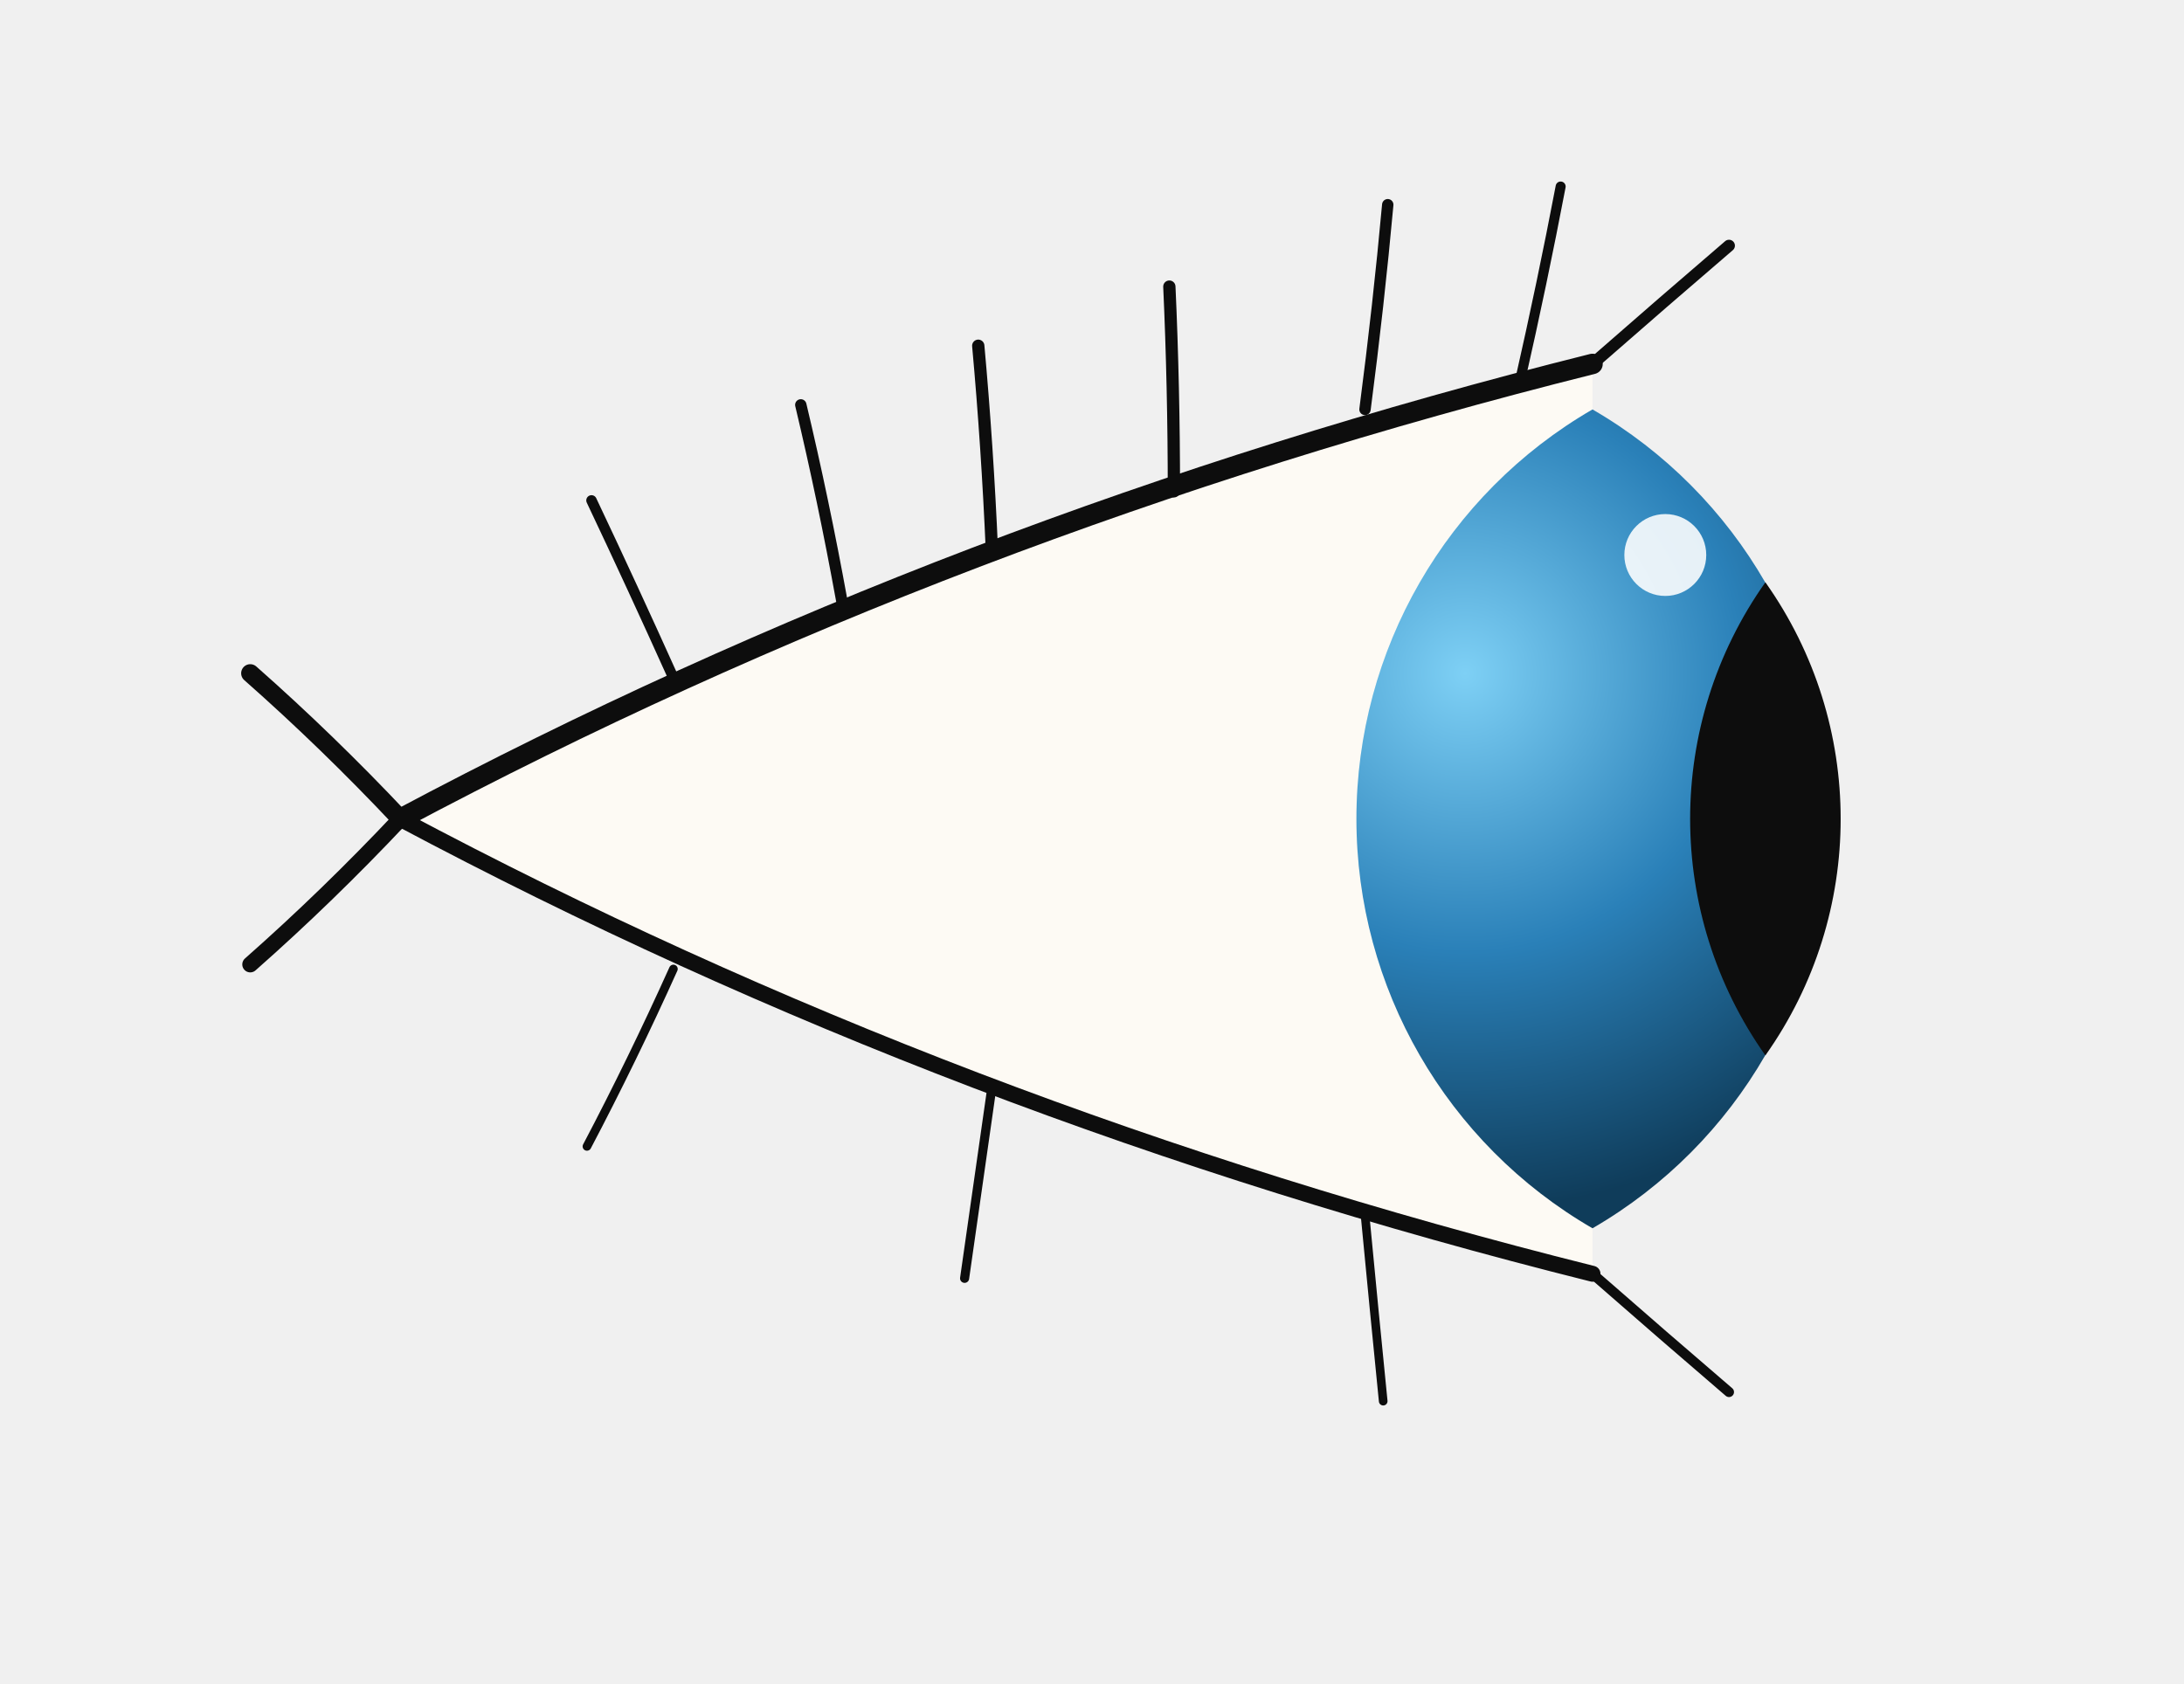
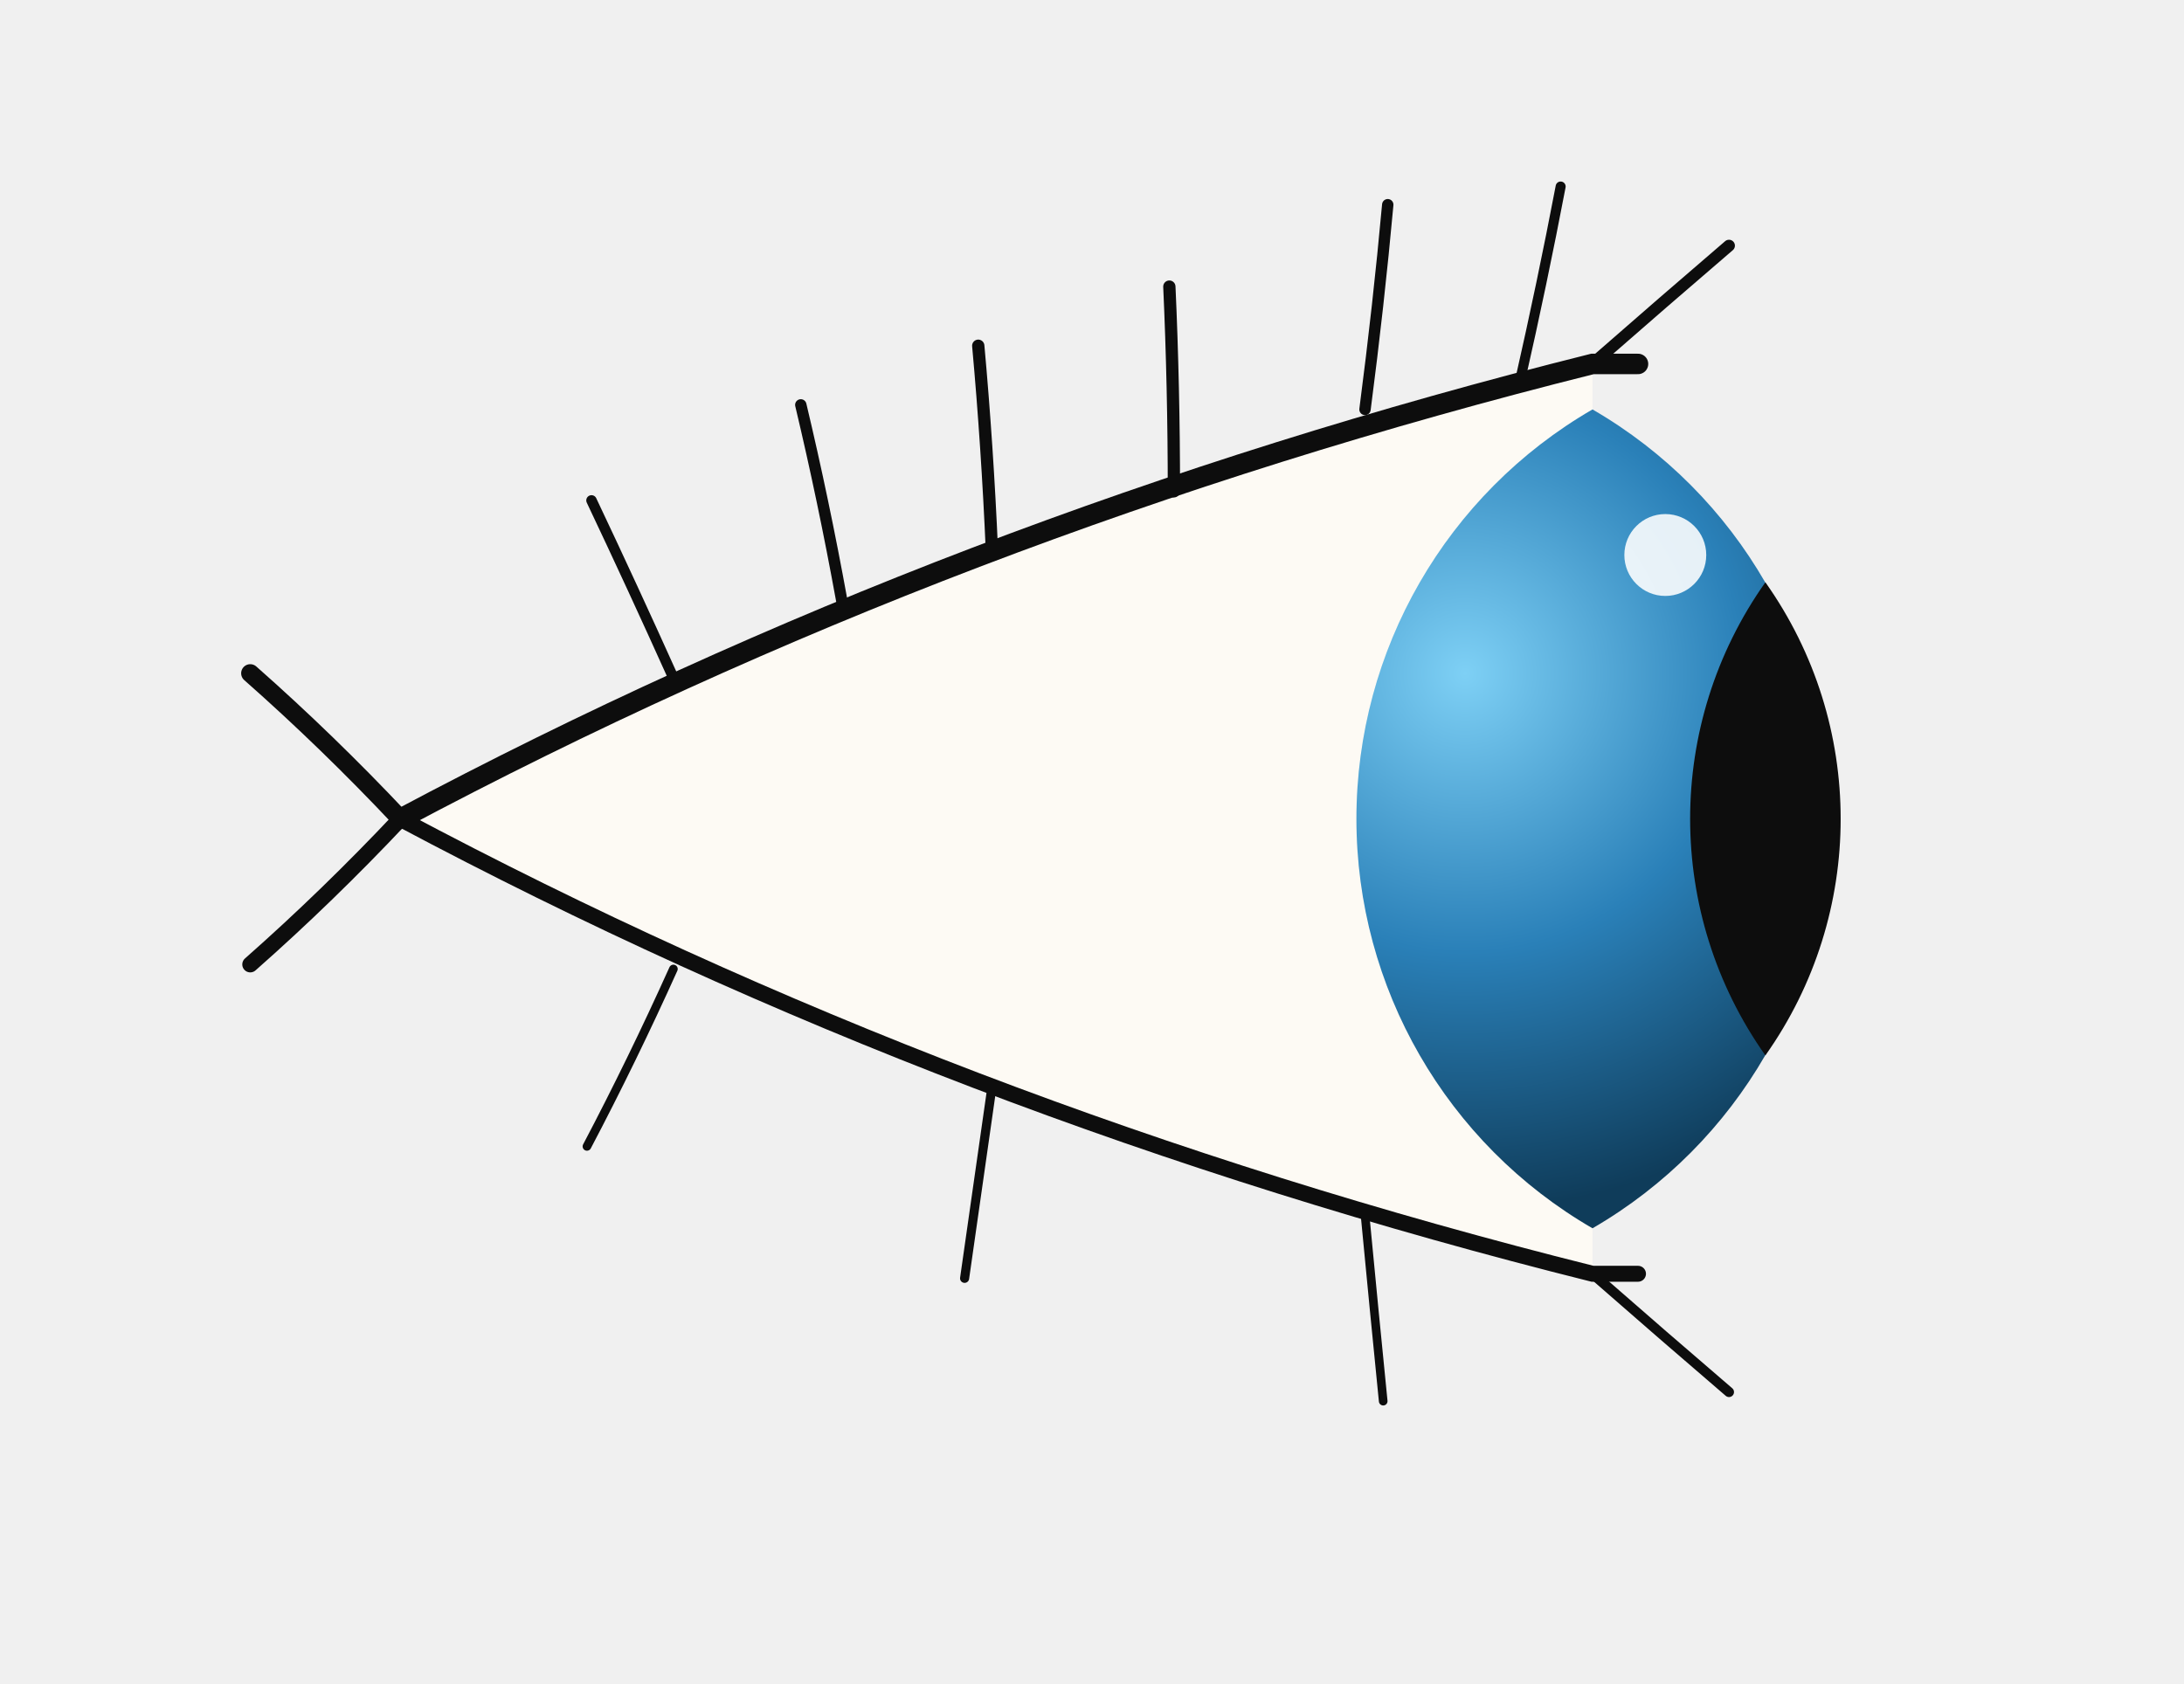
<svg xmlns="http://www.w3.org/2000/svg" viewBox="0 0 480 370" width="480" height="370" version="1.1" id="svg801">
  <defs id="defs761">
    <radialGradient id="iris-grad" cx="322" cy="148" r="118" gradientUnits="userSpaceOnUse">
      <stop offset="0%" stop-color="#7ed0f5" id="stop751" />
      <stop offset="52%" stop-color="#2a80b8" id="stop753" />
      <stop offset="100%" stop-color="#0f3c5a" id="stop755" />
    </radialGradient>
    <clipPath id="iris-clip">
      <path d="M 350,90 A 104,104 0 0,0 350,270 A 104,104 0 0,0 350,90 Z" id="path758" />
    </clipPath>
  </defs>
  <path d="M 88,180   Q 210,115 350,80 Q 350,80 350,90   A 104,104 0 0,0 350,270 Q 350,270   350, 280 Q 210,245 88,180 Z" fill="#fdfaf4" stroke="none" id="path763" />
  <path d="M 350,90                A 104,104 0 0,0 350,270                A 104,104 0 0,0 350,90 Z" fill="url(#iris-grad)" id="path765" />
  <path d="M 388,128                A 90,90 0 0,0 388, 232                A 90,90 0 0,0 388, 128 Z" fill="#0d0d0d" id="path767" />
  <circle cx="366" cy="122" r="9" fill="white" fill-opacity="0.88" clip-path="url(#iris-clip)" id="circle769" />
-   <path d="M 88,180 Q 210,115 350,80 360,80" fill="none" stroke="#0d0d0d" stroke-width="4.5" stroke-linecap="round" id="path771" />
-   <path d="M 88,180 Q 210,245 350,280 360,280" fill="none" stroke="#0d0d0d" stroke-width="3.5" stroke-linecap="round" id="path773" />
+   <path d="M 88,180 Q 210,115 350,80 Q 350,80 360,80" fill="none" stroke="#0d0d0d" stroke-width="4.5" stroke-linecap="round" id="path771" />
+   <path d="M 88,180 Q 210,245 350,280 Q 350,280 360,280" fill="none" stroke="#0d0d0d" stroke-width="3.5" stroke-linecap="round" id="path773" />
  <path d="M 88,180 Q 72,163 55,148" fill="none" stroke="#0d0d0d" stroke-width="4.0" stroke-linecap="round" id="path775" />
  <path d="M 88,180 Q 72,197 55,212" fill="none" stroke="#0d0d0d" stroke-width="3.5" stroke-linecap="round" id="path777" />
  <path d="M 350,80 Q 366,66 380,54" fill="none" stroke="#0d0d0d" stroke-width="2.6" stroke-linecap="round" id="path779" />
  <path d="M 350,280 Q 366,294 380,306" fill="none" stroke="#0d0d0d" stroke-width="2.2" stroke-linecap="round" id="path781" />
  <path d="m 148,149 q -9,-20 -18,-39" fill="none" stroke="#0d0d0d" stroke-width="2.3" stroke-linecap="round" id="path783" />
  <path d="m 185,132 q -4,-22 -9,-43" fill="none" stroke="#0d0d0d" stroke-width="2.5" stroke-linecap="round" id="path785" />
  <path d="M 218,121 Q 217,98 215,76" fill="none" stroke="#0d0d0d" stroke-width="2.7" stroke-linecap="round" id="path787" />
  <path d="m 258,108 q 0,-23 -1,-45" fill="none" stroke="#0d0d0d" stroke-width="2.7" stroke-linecap="round" id="path789" />
  <path d="m 300,90 q 3,-23 5,-45" fill="none" stroke="#0d0d0d" stroke-width="2.5" stroke-linecap="round" id="path791" />
  <path d="m 334,84 q 5,-22 9,-43" fill="none" stroke="#0d0d0d" stroke-width="2.2" stroke-linecap="round" id="path793" />
  <path d="m 148,213 q -9,20 -19,39" fill="none" stroke="#0d0d0d" stroke-width="1.9" stroke-linecap="round" id="path795" />
  <path d="m 218,239 q -3,21 -6,42" fill="none" stroke="#0d0d0d" stroke-width="2" stroke-linecap="round" id="path797" />
  <path d="m 300,267 q 2,21 4,41" fill="none" stroke="#0d0d0d" stroke-width="1.9" stroke-linecap="round" id="path799" />
</svg>
